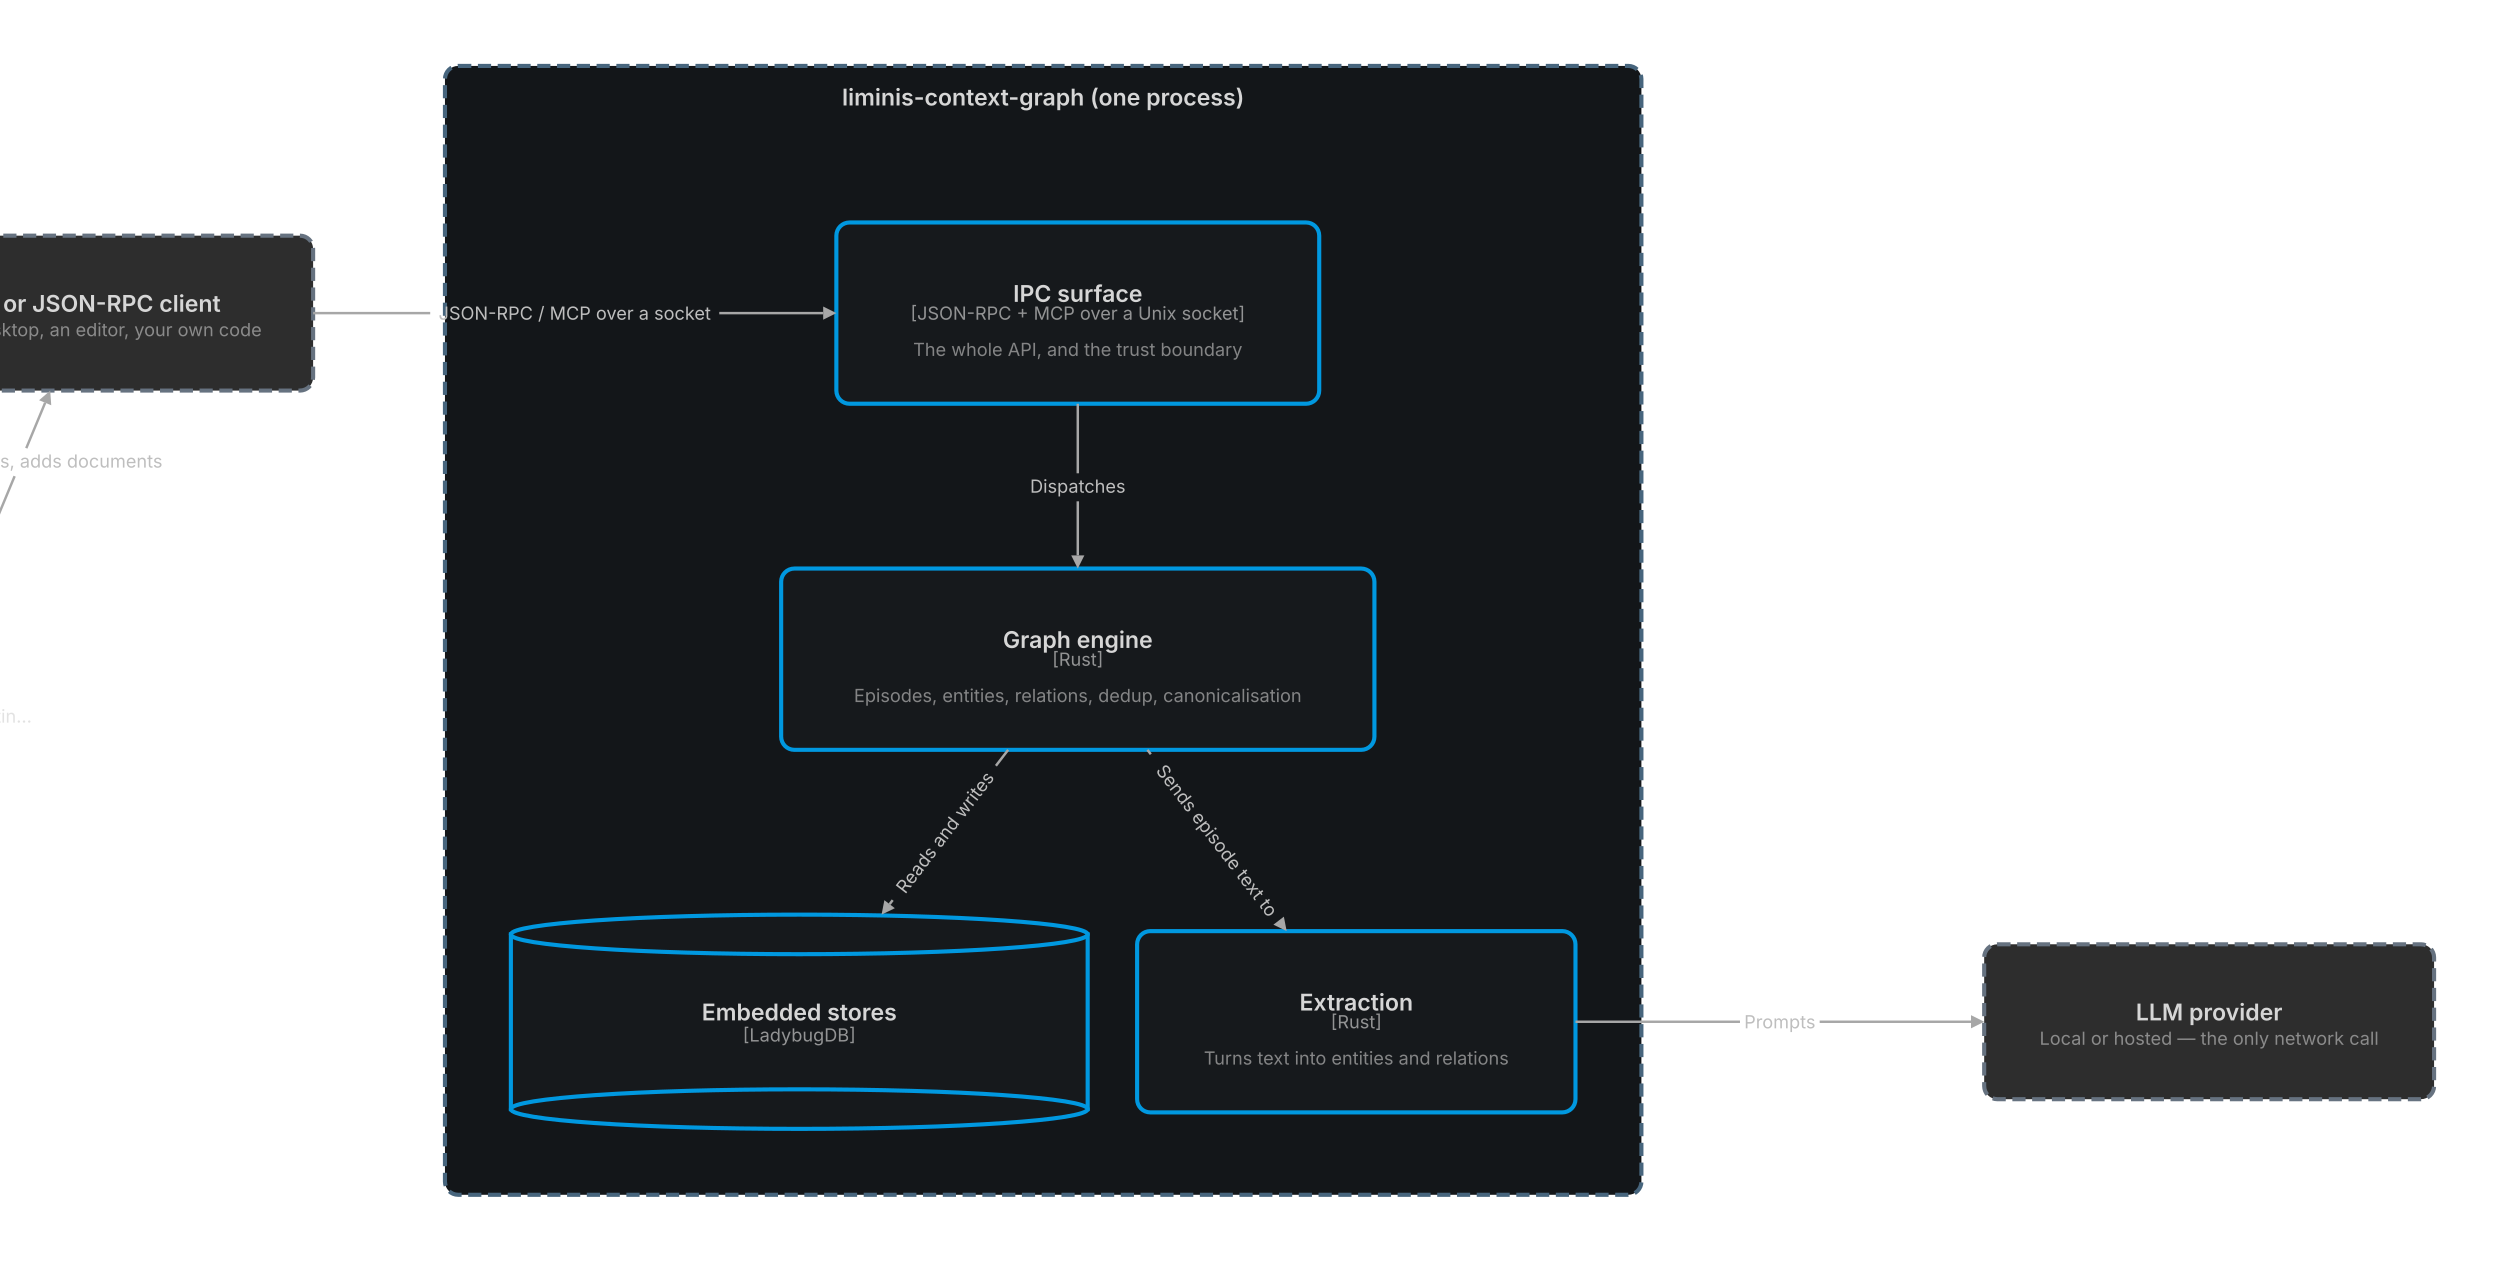
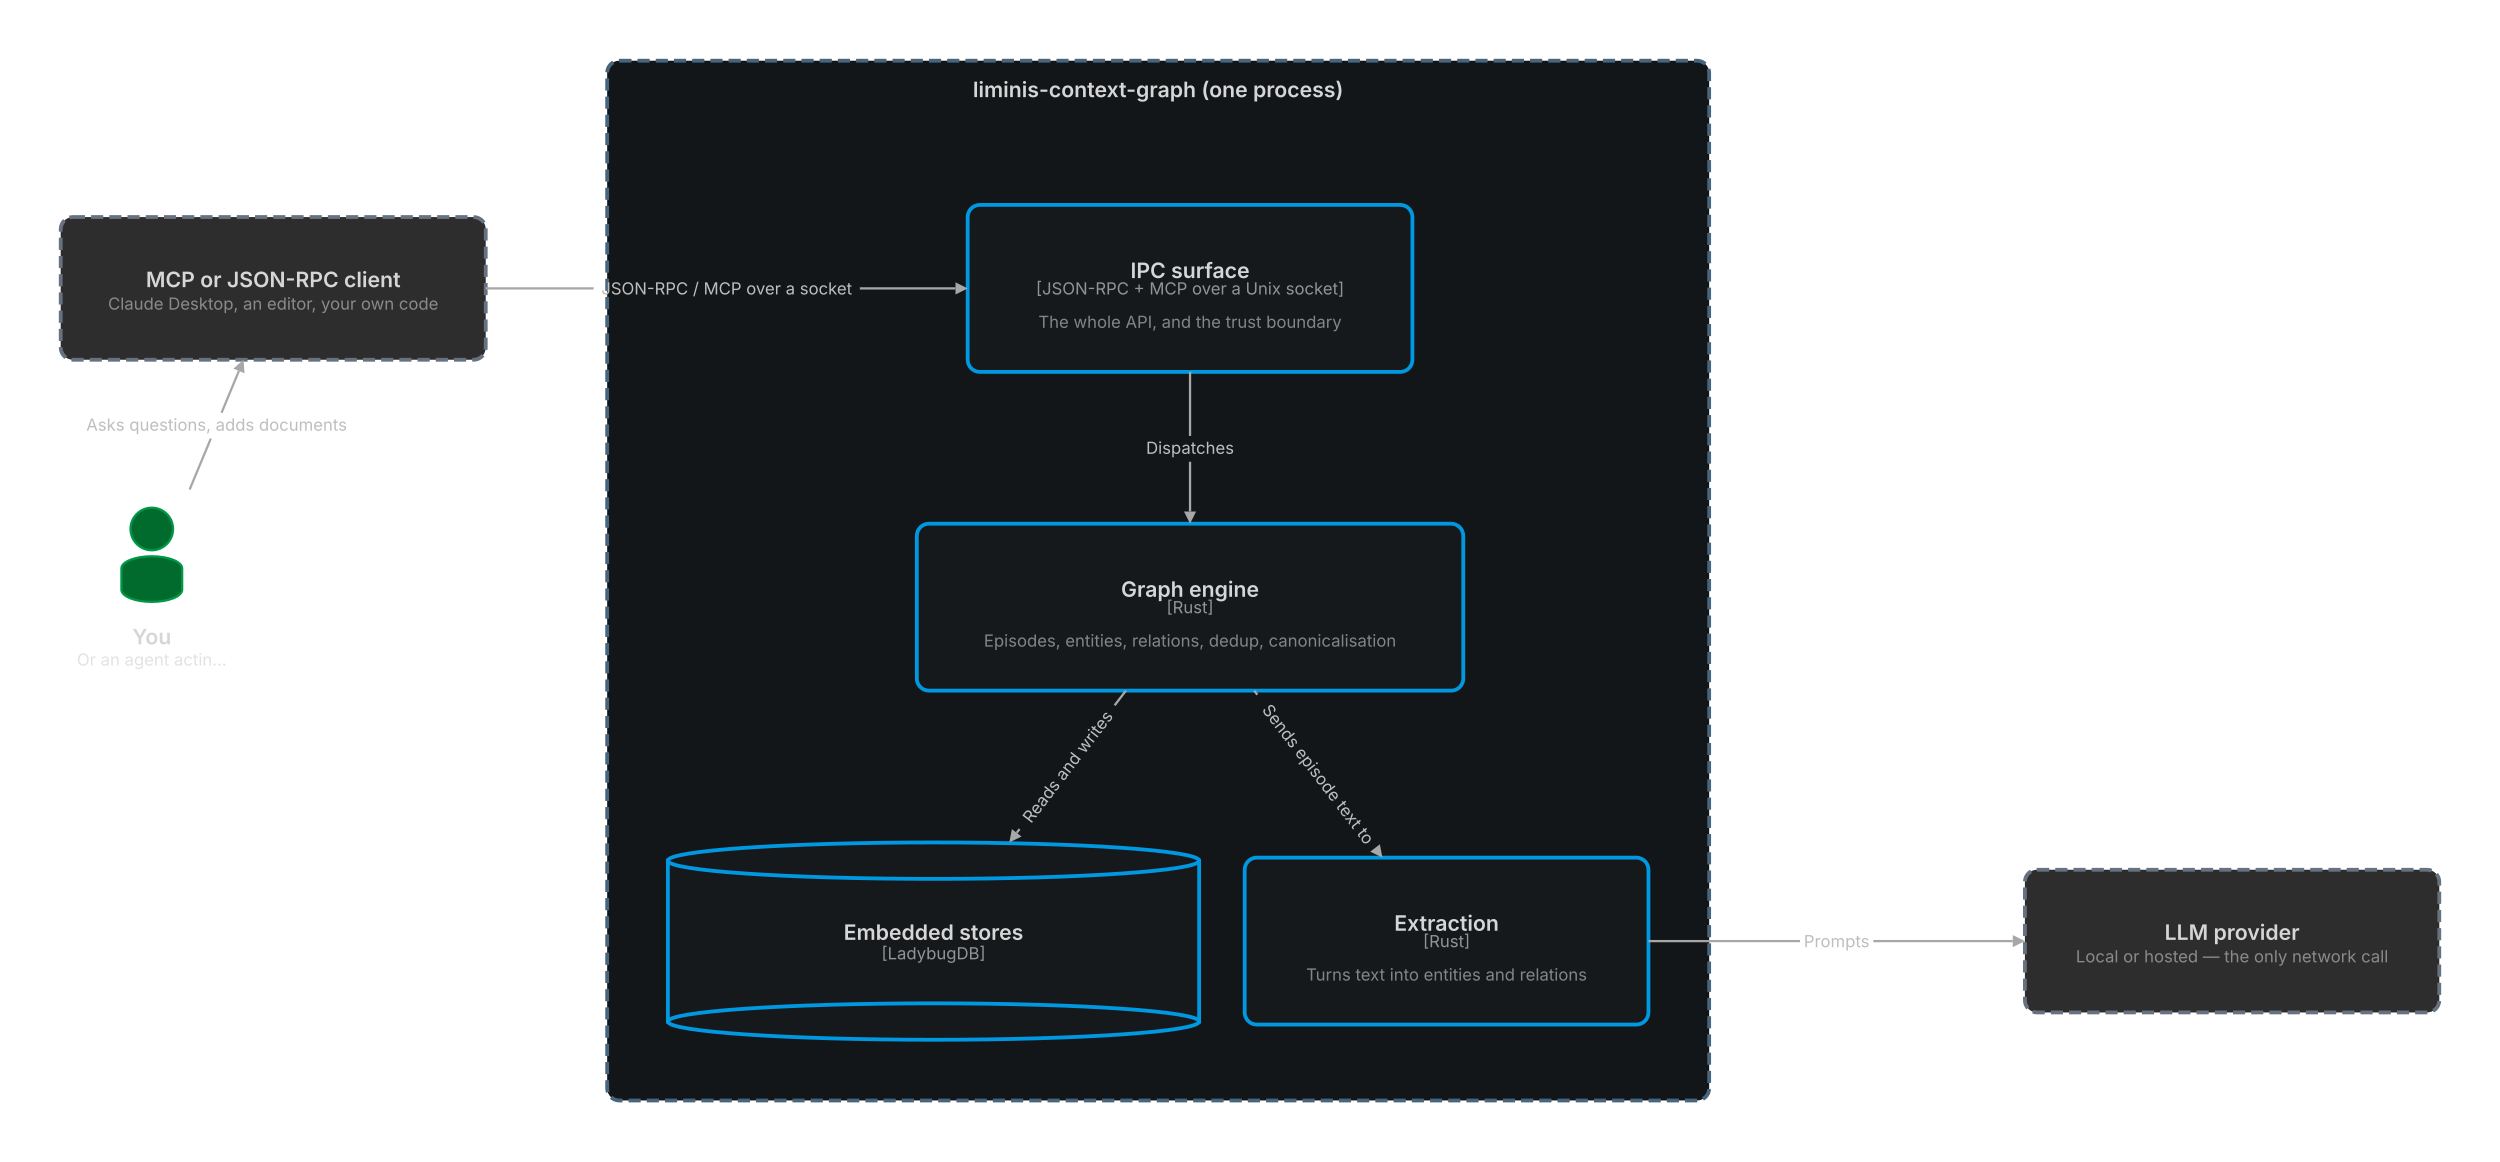
- <svg xmlns="http://www.w3.org/2000/svg" width="1517" height="765" viewBox="0 0 1517 765" data-diagram="c4" style="font-family:system-ui, -apple-system, sans-serif">
+ <svg xmlns="http://www.w3.org/2000/svg" width="1647" height="765" viewBox="-130 0 1647 765" data-diagram="c4" style="font-family:system-ui, -apple-system, sans-serif">
  <g class="boundaries-layer">
    <g>
      <rect x="270" y="40" width="726" height="685" rx="8" ry="8" fill="#131619" stroke="#47657d" stroke-width="2.5" stroke-dasharray="8 4" />
      <text x="633" y="64" text-anchor="middle" fill="#d6d6d6" font-size="14" font-weight="600" font-family="system-ui, -apple-system, sans-serif">liminis-context-graph (one process)</text>
    </g>
  </g>
  <g class="nodes-layer">
    <g>
      <circle cx="-30" cy="348.5" r="14" fill="#006b2d" stroke="#009848" stroke-width="1.5" />
      <rect x="-50" y="366.5" width="40" height="30" rx="20" ry="8" fill="#006b2d" stroke="#009848" stroke-width="1.5" />
      <text x="-30" y="424.5" text-anchor="middle" fill="#d6d6d6" font-size="14" font-weight="600" font-family="system-ui, -apple-system, sans-serif">You</text>
      <text x="-30" y="438.5" text-anchor="middle" fill="#d6d6d6" font-size="11" font-family="system-ui, -apple-system, sans-serif" opacity="0.7">Or an agent actin...</text>
    </g>
    <g>
      <rect x="-90" y="143" width="280" height="94" rx="8" ry="8" fill="#2d2d2d" stroke="#667280" stroke-width="2.5" stroke-dasharray="8 4" />
      <text x="50" y="184" text-anchor="middle" dominant-baseline="middle" fill="#d6d6d6" font-size="14" font-weight="600" font-family="system-ui, -apple-system, sans-serif">MCP or JSON-RPC client</text>
      <text x="50" y="204" text-anchor="middle" fill="#b2b2b2" font-size="11" font-family="system-ui, -apple-system, sans-serif" opacity="0.7">
        <tspan x="50" dy="0">Claude Desktop, an editor, your own code</tspan>
      </text>
    </g>
    <g>
      <rect x="507.5" y="135" width="293" height="110" rx="8" ry="8" fill="#16191c" stroke="#0098e0" stroke-width="2.5" stroke-dasharray="none" />
      <text x="654" y="178" text-anchor="middle" dominant-baseline="middle" fill="#d6d6d6" font-size="14" font-weight="600" font-family="system-ui, -apple-system, sans-serif">IPC surface</text>
      <text x="654" y="194" text-anchor="middle" fill="#b2b2b2" font-size="11" font-family="system-ui, -apple-system, sans-serif" opacity="0.8">[JSON-RPC + MCP over a Unix socket]</text>
      <text x="654" y="216" text-anchor="middle" fill="#b2b2b2" font-size="11" font-family="system-ui, -apple-system, sans-serif" opacity="0.7">
        <tspan x="654" dy="0">The whole API, and the trust boundary</tspan>
      </text>
    </g>
    <g>
      <rect x="474" y="345" width="360" height="110" rx="8" ry="8" fill="#16191c" stroke="#0098e0" stroke-width="2.5" stroke-dasharray="none" />
      <text x="654" y="388" text-anchor="middle" dominant-baseline="middle" fill="#d6d6d6" font-size="14" font-weight="600" font-family="system-ui, -apple-system, sans-serif">Graph engine</text>
      <text x="654" y="404" text-anchor="middle" fill="#b2b2b2" font-size="11" font-family="system-ui, -apple-system, sans-serif" opacity="0.8">[Rust]</text>
      <text x="654" y="426" text-anchor="middle" fill="#b2b2b2" font-size="11" font-family="system-ui, -apple-system, sans-serif" opacity="0.7">
        <tspan x="654" dy="0">Episodes, entities, relations, dedup, canonicalisation</tspan>
      </text>
    </g>
    <g>
      <rect x="690" y="565" width="266" height="110" rx="8" ry="8" fill="#16191c" stroke="#0098e0" stroke-width="2.5" stroke-dasharray="none" />
      <text x="823" y="608" text-anchor="middle" dominant-baseline="middle" fill="#d6d6d6" font-size="14" font-weight="600" font-family="system-ui, -apple-system, sans-serif">Extraction</text>
      <text x="823" y="624" text-anchor="middle" fill="#b2b2b2" font-size="11" font-family="system-ui, -apple-system, sans-serif" opacity="0.8">[Rust]</text>
      <text x="823" y="646" text-anchor="middle" fill="#b2b2b2" font-size="11" font-family="system-ui, -apple-system, sans-serif" opacity="0.7">
        <tspan x="823" dy="0">Turns text into entities and relations</tspan>
      </text>
    </g>
    <g>
      <rect x="310" y="567" width="350" height="106" fill="#16191c" stroke="#0098e0" stroke-width="2.5" stroke-dasharray="none" />
      <ellipse cx="485" cy="673" rx="175" ry="12" fill="#16191c" stroke="#0098e0" stroke-width="2.5" stroke-dasharray="none" />
      <ellipse cx="485" cy="567" rx="175" ry="12" fill="#16191c" stroke="#0098e0" stroke-width="2.5" stroke-dasharray="none" />
      <text x="485" y="614" text-anchor="middle" dominant-baseline="middle" fill="#d6d6d6" font-size="14" font-weight="600" font-family="system-ui, -apple-system, sans-serif">Embedded stores</text>
      <text x="485" y="632" text-anchor="middle" fill="#b2b2b2" font-size="11" font-family="system-ui, -apple-system, sans-serif" opacity="0.8">[LadybugDB]</text>
    </g>
    <g>
      <rect x="1204" y="573" width="273" height="94" rx="8" ry="8" fill="#2d2d2d" stroke="#667280" stroke-width="2.5" stroke-dasharray="8 4" />
      <text x="1340.5" y="614" text-anchor="middle" dominant-baseline="middle" fill="#d6d6d6" font-size="14" font-weight="600" font-family="system-ui, -apple-system, sans-serif">LLM provider</text>
      <text x="1340.5" y="634" text-anchor="middle" fill="#b2b2b2" font-size="11" font-family="system-ui, -apple-system, sans-serif" opacity="0.7">
        <tspan x="1340.5" dy="0">Local or hosted — the only network call</tspan>
      </text>
    </g>
  </g>
  <g class="edges-layer">
    <g>
      <path d="M -5.065 322.5 L 8.878 288.95" fill="none" stroke="#a7a7a7" stroke-width="1.5" />
      <path d="M 15.943 271.95 L 27.398 244.387" fill="none" stroke="#a7a7a7" stroke-width="1.5" />
      <polygon points="30.468,237 31.092,245.923 23.704,242.852" fill="#a7a7a7" />
      <text x="12.702" text-anchor="middle" fill="#bebebe" font-size="11" font-family="system-ui, -apple-system, sans-serif" transform="rotate(0, 12.702, 279.75)">
        <tspan x="12.702" y="283.75">Asks questions, adds documents</tspan>
      </text>
    </g>
    <g>
      <path d="M 190 190 L 261.05 190" fill="none" stroke="#a7a7a7" stroke-width="1.5" />
      <path d="M 436.45 190 L 499.5 190" fill="none" stroke="#a7a7a7" stroke-width="1.5" />
      <polygon points="507.5,190 499.5,194 499.5,186" fill="#a7a7a7" />
      <text x="348.75" text-anchor="middle" fill="#bebebe" font-size="11" font-family="system-ui, -apple-system, sans-serif" transform="rotate(0, 348.75, 190)">
        <tspan x="348.75" y="194">JSON-RPC / MCP over a socket</tspan>
      </text>
    </g>
    <g>
      <path d="M 654 245 L 654 287.2" fill="none" stroke="#a7a7a7" stroke-width="1.5" />
      <path d="M 654 304.2 L 654 337" fill="none" stroke="#a7a7a7" stroke-width="1.5" />
      <polygon points="654,345 650,337 658,337" fill="#a7a7a7" />
      <text x="654" text-anchor="middle" fill="#bebebe" font-size="11" font-family="system-ui, -apple-system, sans-serif" transform="rotate(0, 654, 295)">
        <tspan x="654" y="299">Dispatches</tspan>
      </text>
    </g>
    <g>
      <path d="M 696.25 455 L 698.312 457.684" fill="none" stroke="#a7a7a7" stroke-width="1.5" />
      <polygon points="780.75,565 772.704,561.093 779.049,556.219" fill="#a7a7a7" />
      <text x="738.5" text-anchor="middle" fill="#bebebe" font-size="11" font-family="system-ui, -apple-system, sans-serif" transform="rotate(52.469, 738.5, 510)">
        <tspan x="738.5" y="514">Sends episode text to</tspan>
      </text>
    </g>
    <g>
      <path d="M 956 620 L 1055.825 620" fill="none" stroke="#a7a7a7" stroke-width="1.5" />
      <path d="M 1104.175 620 L 1196 620" fill="none" stroke="#a7a7a7" stroke-width="1.5" />
      <polygon points="1204,620 1196,624 1196,616" fill="#a7a7a7" />
      <text x="1080" text-anchor="middle" fill="#bebebe" font-size="11" font-family="system-ui, -apple-system, sans-serif" transform="rotate(0, 1080, 620)">
        <tspan x="1080" y="624">Prompts</tspan>
      </text>
    </g>
    <g>
      <path d="M 611.75 455 L 604.315 464.679" fill="none" stroke="#a7a7a7" stroke-width="1.5" />
      <path d="M 541.691 546.202 L 539.805 548.656" fill="none" stroke="#a7a7a7" stroke-width="1.5" />
      <polygon points="534.932,555 536.633,546.219 542.978,551.093" fill="#a7a7a7" />
      <text x="573.341" text-anchor="middle" fill="#bebebe" font-size="11" font-family="system-ui, -apple-system, sans-serif" transform="rotate(-52.469, 573.341, 505)">
        <tspan x="573.341" y="509">Reads and writes</tspan>
      </text>
    </g>
  </g>
</svg>
